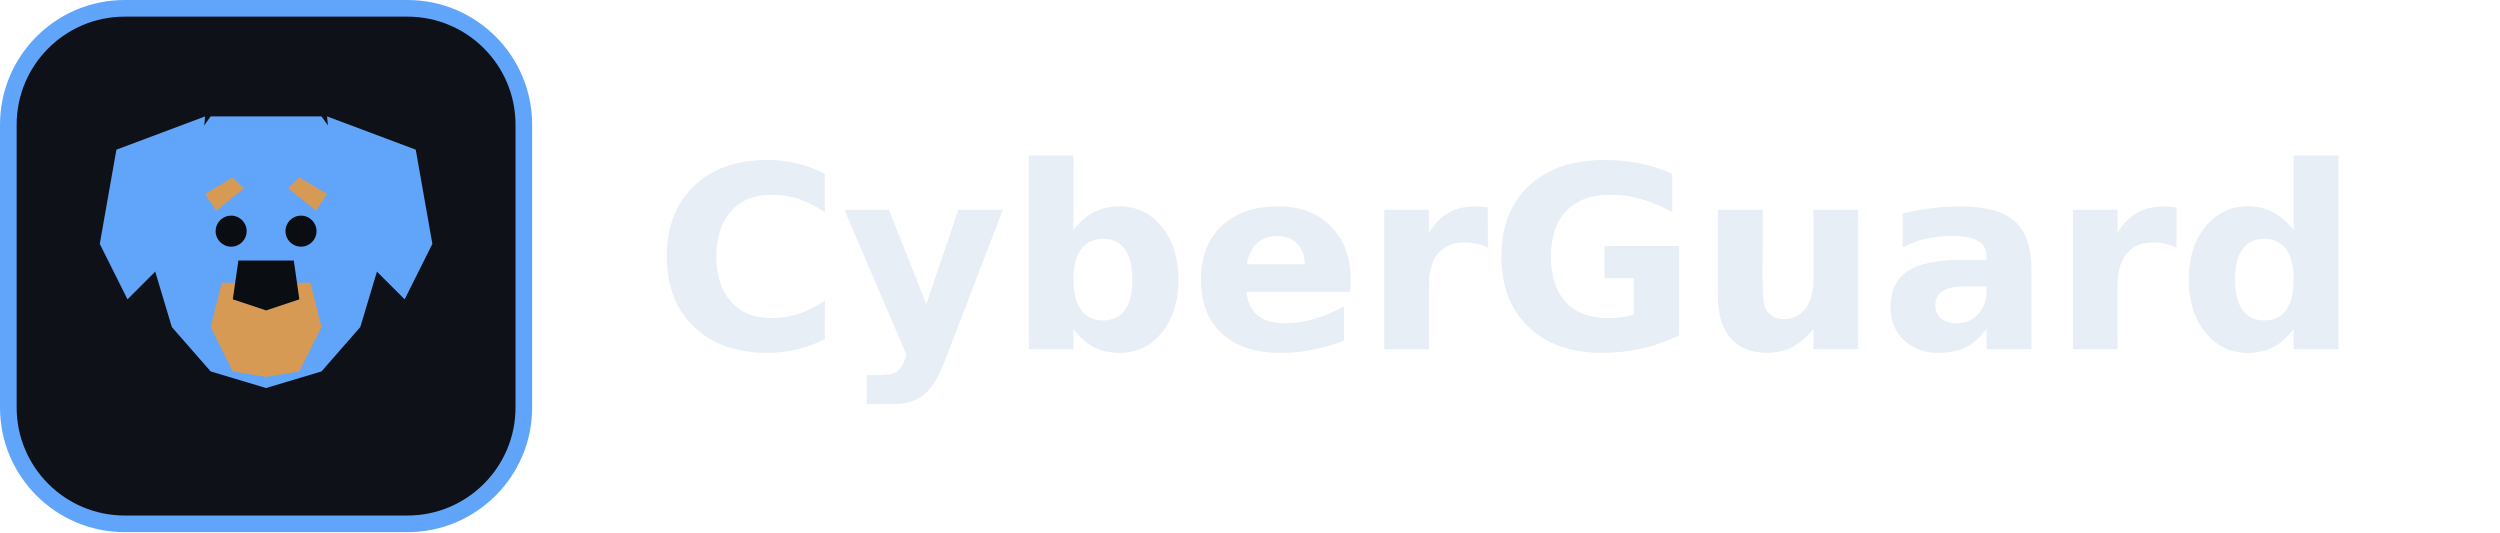
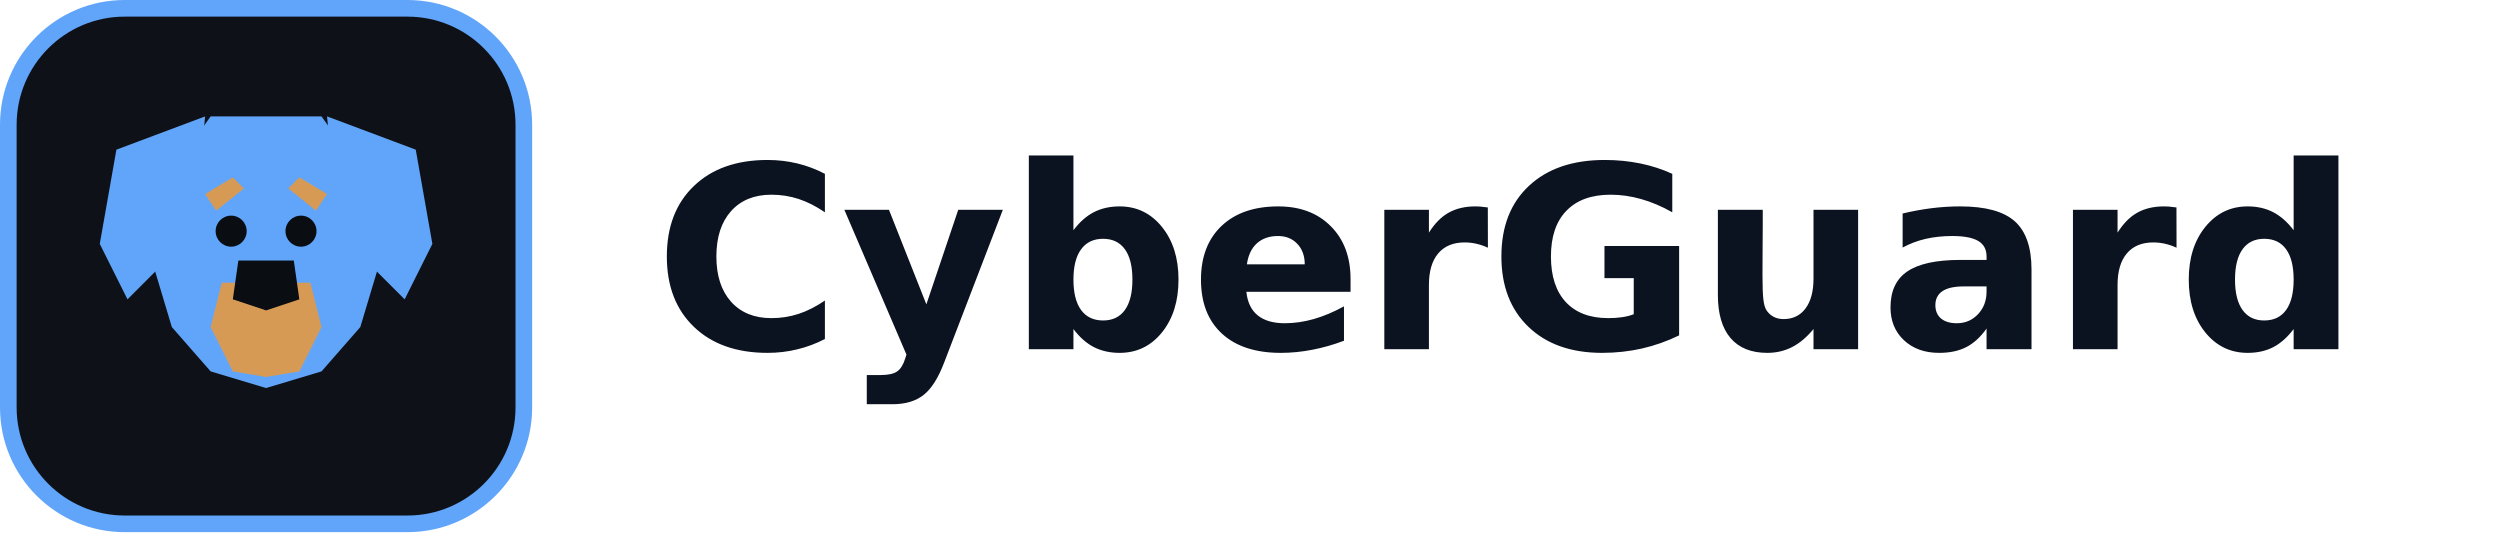
<svg xmlns="http://www.w3.org/2000/svg" viewBox="0 0 451 96" width="451" height="96" role="img" aria-label="CyberGuard">
  <rect x="1.5" y="1.5" width="93" height="93" rx="21" fill="#0e1218" stroke="#60a5fa" stroke-width="3" />
  <polygon points="37,21 21,27 18,44 23,54 35,42" fill="#60a5fa" />
  <polygon points="59,21 75,27 78,44 73,54 61,42" fill="#60a5fa" />
  <polygon points="38,21 58,21 63,28 68,38 68,49 65,59 58,67 48,70 38,67 31,59 28,49 28,38 33,28" fill="#60a5fa" />
  <polygon points="40,51 56,51 58,59 54,67 48,68 42,67 38,59" fill="#d79a55" />
  <polygon points="37,35 42,32 44,34 39,38" fill="#d79a55" />
  <polygon points="59,35 54,32 52,34 57,38" fill="#d79a55" />
  <polygon points="43,47 53,47 54,54 48,56 42,54" fill="#0a0d12" />
  <ellipse cx="41.7" cy="41.7" rx="2.8" ry="2.8" fill="#0a0d12" />
  <ellipse cx="54.3" cy="41.7" rx="2.8" ry="2.8" fill="#0a0d12" />
-   <text x="118" y="63" font-family="DejaVu Sans, Helvetica Neue, Arial, sans-serif" font-size="46" font-weight="700" fill="#e8eef5" textLength="307" lengthAdjust="spacingAndGlyphs">CyberGuard</text>
+   <text x="118" y="63" font-family="DejaVu Sans, Helvetica Neue, Arial, sans-serif" font-size="46" font-weight="700" fill="#0b1220" textLength="307" lengthAdjust="spacingAndGlyphs">CyberGuard</text>
</svg>
